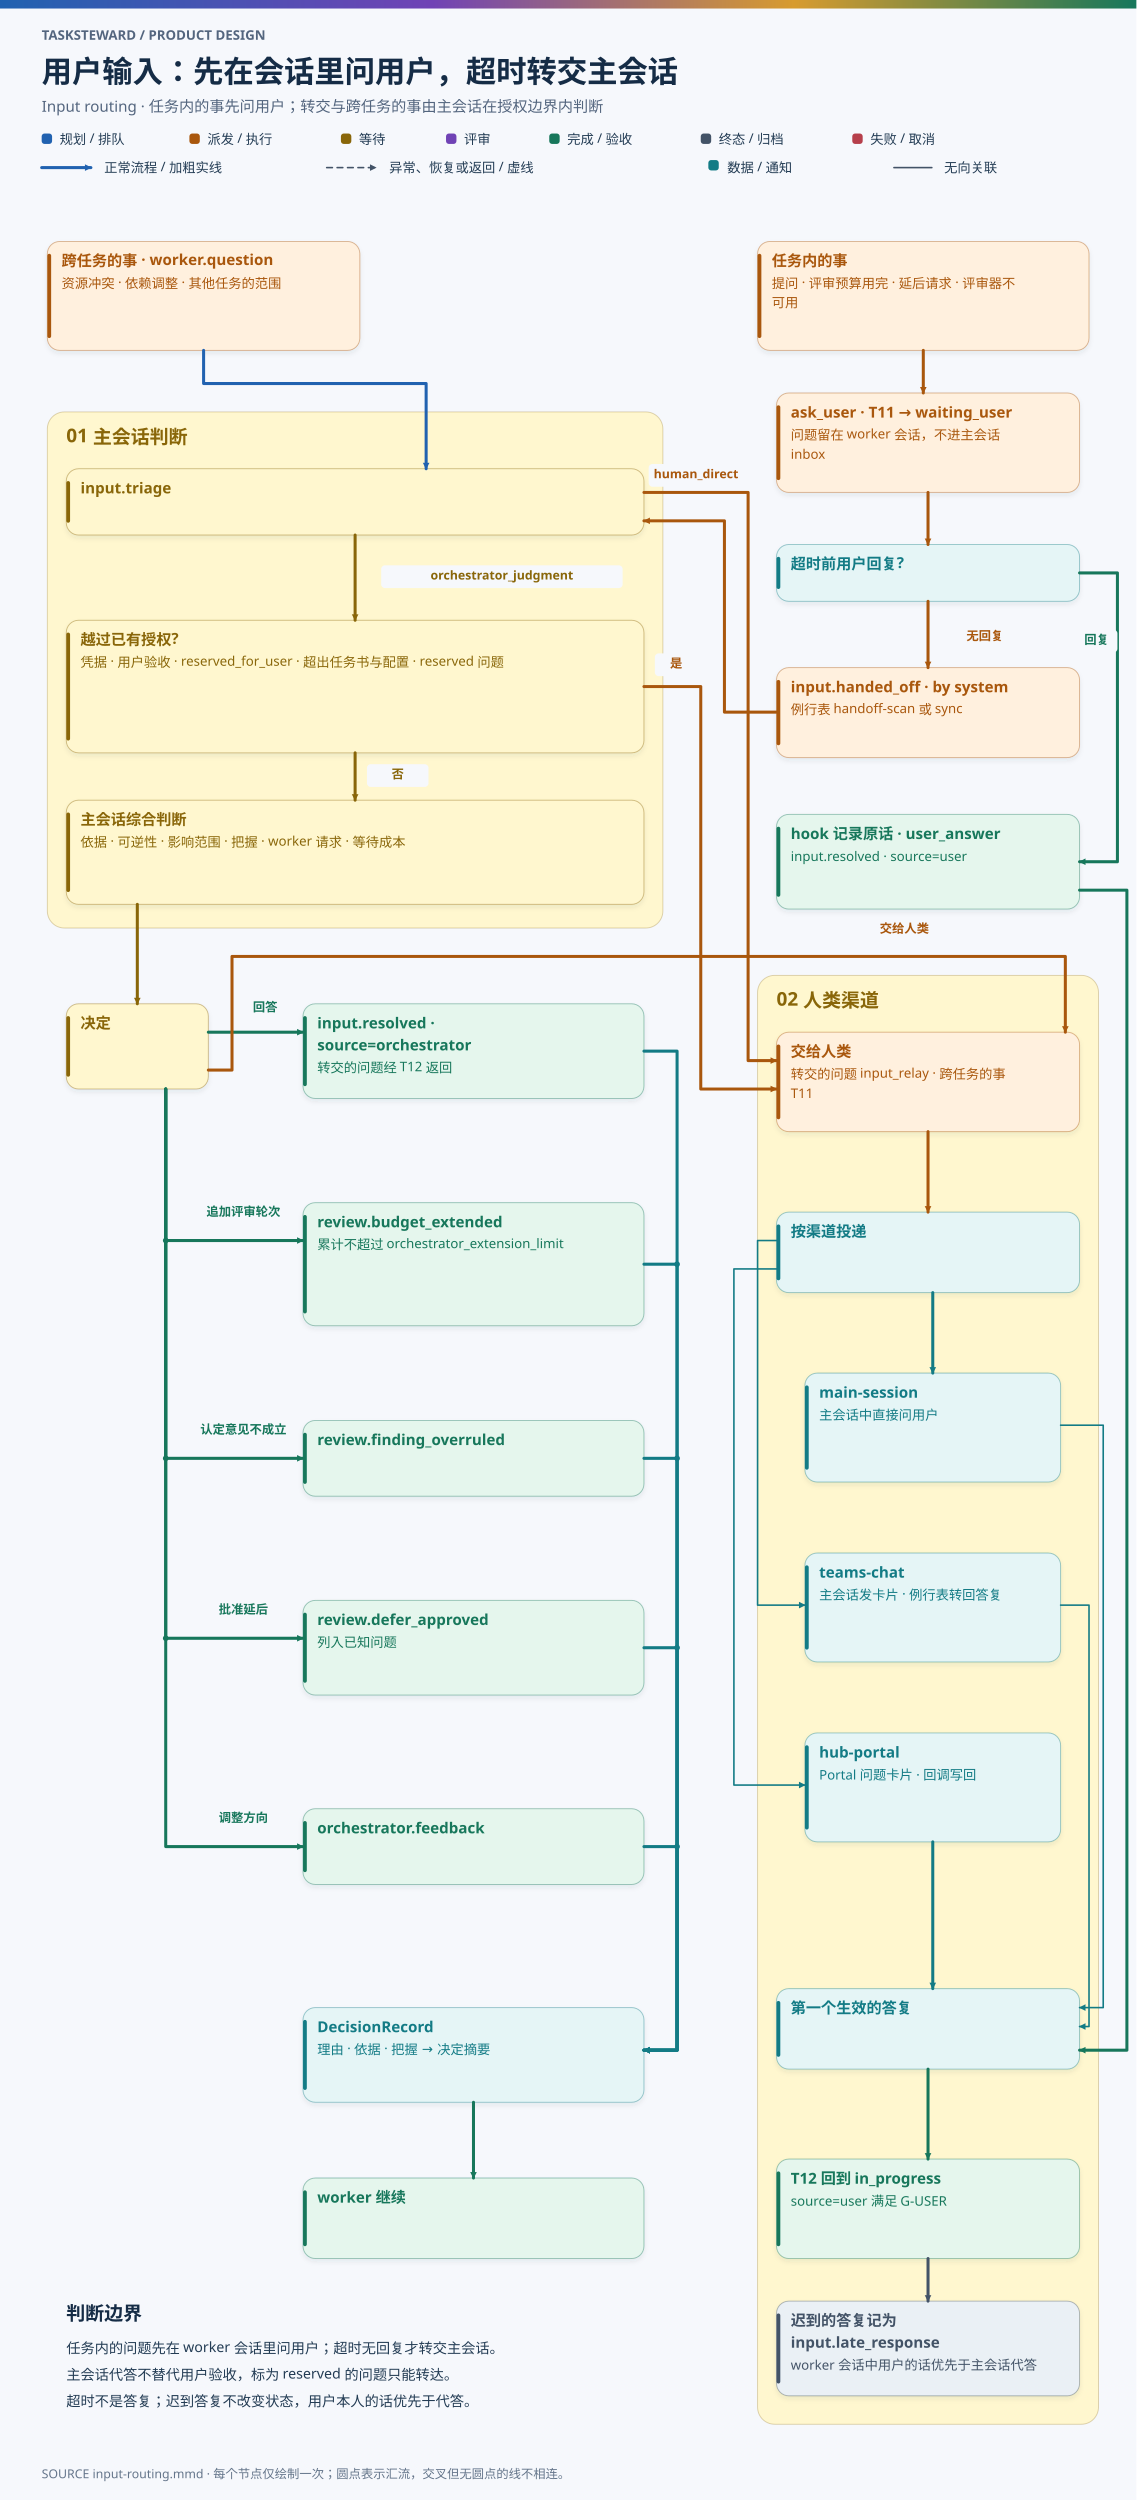
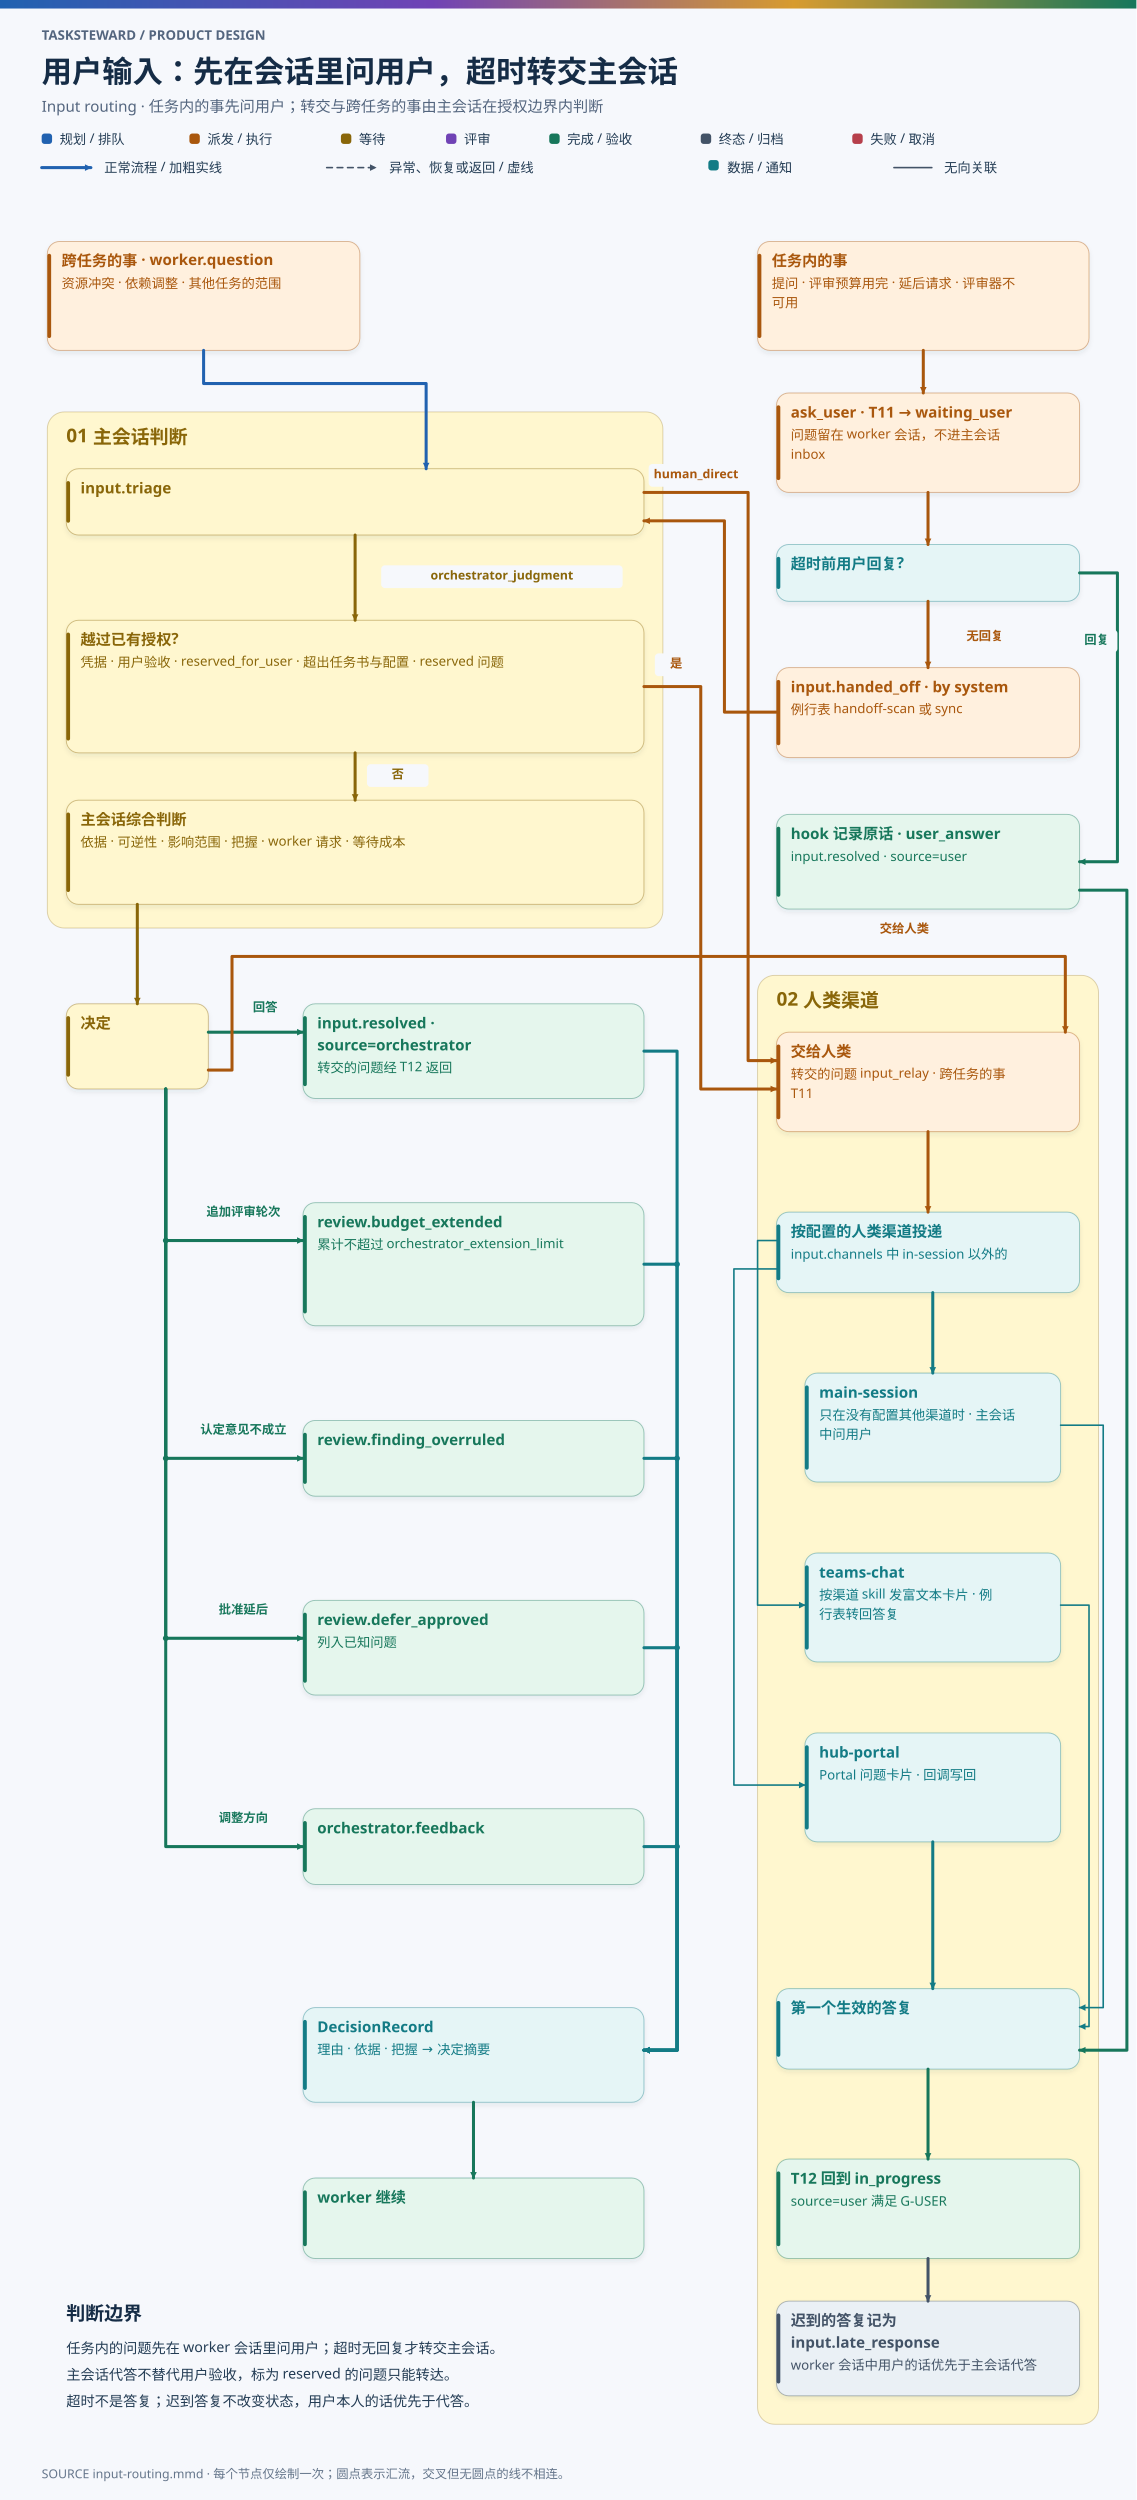
<svg xmlns="http://www.w3.org/2000/svg" width="1200" height="2640" viewBox="0 0 1200 2640" role="img" aria-labelledby="input-routing-title" font-family="Segoe UI, Microsoft YaHei, sans-serif">
  <defs>
    <linearGradient id="input-routing-header">
      <stop stop-color="#2162B0" />
      <stop offset=".38" stop-color="#7043B5" />
      <stop offset=".7" stop-color="#D79B2F" />
      <stop offset="1" stop-color="#17775B" />
    </linearGradient>
    <filter id="input-routing-shadow" x="-10%" y="-20%" width="120%" height="150%">
      <feDropShadow dx="0" dy="3" stdDeviation="3" flood-color="#19334F" flood-opacity=".08" />
    </filter>
    <marker id="input-routing-arrow-blue" viewBox="0 0 10 10" refX="9" refY="5" markerWidth="7" markerHeight="7" orient="auto-start-reverse" markerUnits="userSpaceOnUse">
      <path d="M 0 0 L 10 5 L 0 10 z" fill="#2162B0" />
    </marker>
    <marker id="input-routing-arrow-orange" viewBox="0 0 10 10" refX="9" refY="5" markerWidth="7" markerHeight="7" orient="auto-start-reverse" markerUnits="userSpaceOnUse">
      <path d="M 0 0 L 10 5 L 0 10 z" fill="#A9570D" />
    </marker>
    <marker id="input-routing-arrow-yellow" viewBox="0 0 10 10" refX="9" refY="5" markerWidth="7" markerHeight="7" orient="auto-start-reverse" markerUnits="userSpaceOnUse">
      <path d="M 0 0 L 10 5 L 0 10 z" fill="#896609" />
    </marker>
    <marker id="input-routing-arrow-purple" viewBox="0 0 10 10" refX="9" refY="5" markerWidth="7" markerHeight="7" orient="auto-start-reverse" markerUnits="userSpaceOnUse">
      <path d="M 0 0 L 10 5 L 0 10 z" fill="#7043B5" />
    </marker>
    <marker id="input-routing-arrow-green" viewBox="0 0 10 10" refX="9" refY="5" markerWidth="7" markerHeight="7" orient="auto-start-reverse" markerUnits="userSpaceOnUse">
      <path d="M 0 0 L 10 5 L 0 10 z" fill="#17775B" />
    </marker>
    <marker id="input-routing-arrow-slate" viewBox="0 0 10 10" refX="9" refY="5" markerWidth="7" markerHeight="7" orient="auto-start-reverse" markerUnits="userSpaceOnUse">
      <path d="M 0 0 L 10 5 L 0 10 z" fill="#435367" />
    </marker>
    <marker id="input-routing-arrow-red" viewBox="0 0 10 10" refX="9" refY="5" markerWidth="7" markerHeight="7" orient="auto-start-reverse" markerUnits="userSpaceOnUse">
      <path d="M 0 0 L 10 5 L 0 10 z" fill="#B63F4B" />
    </marker>
    <marker id="input-routing-arrow-teal" viewBox="0 0 10 10" refX="9" refY="5" markerWidth="7" markerHeight="7" orient="auto-start-reverse" markerUnits="userSpaceOnUse">
      <path d="M 0 0 L 10 5 L 0 10 z" fill="#137B85" />
    </marker>
  </defs>
  <rect x="0" y="0" width="1200" height="2640" rx="0" fill="#F6F8FC" stroke="none" />
  <rect x="0" y="0" width="1200" height="9" rx="0" fill="url(#input-routing-header)" stroke="none" />
  <text x="44" y="42" font-size="14" fill="#53657E" text-anchor="start" font-weight="600">TASKSTEWARD  /  PRODUCT DESIGN</text>
  <text x="44" y="87" font-size="32" fill="#152C46" text-anchor="start" font-weight="700">用户输入：先在会话里问用户，超时转交主会话</text>
  <text x="44" y="118" font-size="16" fill="#53657E" text-anchor="start" font-weight="400">Input routing  ·  任务内的事先问用户；转交与跨任务的事由主会话在授权边界内判断</text>
  <rect x="44" y="141" width="11" height="11" rx="3" fill="#2162B0" stroke="none" />
  <text x="63" y="152" font-size="14" fill="#233C54" text-anchor="start" font-weight="400">规划 / 排队</text>
  <rect x="200" y="141" width="11" height="11" rx="3" fill="#A9570D" stroke="none" />
  <text x="219" y="152" font-size="14" fill="#233C54" text-anchor="start" font-weight="400">派发 / 执行</text>
  <rect x="360" y="141" width="11" height="11" rx="3" fill="#896609" stroke="none" />
  <text x="379" y="152" font-size="14" fill="#233C54" text-anchor="start" font-weight="400">等待</text>
  <rect x="471" y="141" width="11" height="11" rx="3" fill="#7043B5" stroke="none" />
  <text x="490" y="152" font-size="14" fill="#233C54" text-anchor="start" font-weight="400">评审</text>
  <rect x="580" y="141" width="11" height="11" rx="3" fill="#17775B" stroke="none" />
  <text x="599" y="152" font-size="14" fill="#233C54" text-anchor="start" font-weight="400">完成 / 验收</text>
  <rect x="740" y="141" width="11" height="11" rx="3" fill="#435367" stroke="none" />
  <text x="759" y="152" font-size="14" fill="#233C54" text-anchor="start" font-weight="400">终态 / 归档</text>
  <rect x="900" y="141" width="11" height="11" rx="3" fill="#B63F4B" stroke="none" />
  <text x="919" y="152" font-size="14" fill="#233C54" text-anchor="start" font-weight="400">失败 / 取消</text>
  <path d="M 44,177 L 96,177" fill="none" stroke="#2162B0" stroke-width="3.2" stroke-linecap="round" stroke-linejoin="round" marker-end="url(#input-routing-arrow-blue)" />
  <text x="110" y="182" font-size="14" fill="#233C54" text-anchor="start" font-weight="400">正常流程 / 加粗实线</text>
  <path d="M 345,177 L 397,177" fill="none" stroke="#435367" stroke-width="1.7" stroke-linecap="round" stroke-linejoin="round" stroke-dasharray="6 5" marker-end="url(#input-routing-arrow-slate)" />
  <text x="411" y="182" font-size="14" fill="#233C54" text-anchor="start" font-weight="400">异常、恢复或返回 / 虚线</text>
  <rect x="748" y="169" width="11" height="11" rx="3" fill="#137B85" stroke="none" />
  <text x="768" y="182" font-size="14" fill="#233C54" text-anchor="start" font-weight="400">数据 / 通知</text>
  <path d="M 944,177 L 984,177" fill="none" stroke="#435367" stroke-width="1.7" stroke-linecap="round" stroke-linejoin="round" />
  <text x="997" y="182" font-size="14" fill="#233C54" text-anchor="start" font-weight="400">无向关联</text>
  <g data-node="Q2" data-box="50,255,330,115">
    <rect x="50" y="255" width="330" height="115" rx="13" fill="#FFF0DE" stroke="#A9570D" filter="url(#input-routing-shadow)" stroke-opacity=".40" />
    <rect x="50" y="268" width="4" height="89" rx="2" fill="#A9570D" stroke="none" />
    <text x="65" y="281" font-size="16" fill="#A9570D" text-anchor="start" font-weight="650">跨任务的事 · worker.question</text>
    <text x="65" y="304.2" font-size="14" fill="#A9570D" text-anchor="start" font-weight="400">资源冲突 · 依赖调整 · 其他任务的范围</text>
  </g>
  <g data-node="Q1" data-box="800,255,350,115">
    <rect x="800" y="255" width="350" height="115" rx="13" fill="#FFF0DE" stroke="#A9570D" filter="url(#input-routing-shadow)" stroke-opacity=".40" />
    <rect x="800" y="268" width="4" height="89" rx="2" fill="#A9570D" stroke="none" />
    <text x="815" y="281" font-size="16" fill="#A9570D" text-anchor="start" font-weight="650">任务内的事</text>
    <text x="815" y="304.2" font-size="14" fill="#A9570D" text-anchor="start" font-weight="400">提问 · 评审预算用完 · 延后请求 · 评审器不</text>
    <text x="815" y="324.5" font-size="14" fill="#A9570D" text-anchor="start" font-weight="400">可用</text>
  </g>
  <g data-node="ASK" data-box="820,415,320,105">
    <rect x="820" y="415" width="320" height="105" rx="13" fill="#FFF0DE" stroke="#A9570D" filter="url(#input-routing-shadow)" stroke-opacity=".40" />
    <rect x="820" y="428" width="4" height="79" rx="2" fill="#A9570D" stroke="none" />
    <text x="835" y="441" font-size="16" fill="#A9570D" text-anchor="start" font-weight="650">ask_user · T11 → waiting_user</text>
    <text x="835" y="464.2" font-size="14" fill="#A9570D" text-anchor="start" font-weight="400">问题留在 worker 会话，不进主会话</text>
    <text x="835" y="484.5" font-size="14" fill="#A9570D" text-anchor="start" font-weight="400">inbox</text>
  </g>
  <g data-node="U" data-box="820,575,320,60">
    <rect x="820" y="575" width="320" height="60" rx="13" fill="#E5F5F6" stroke="#137B85" filter="url(#input-routing-shadow)" stroke-opacity=".40" />
    <rect x="820" y="588" width="4" height="34" rx="2" fill="#137B85" stroke="none" />
    <text x="835" y="601" font-size="16" fill="#137B85" text-anchor="start" font-weight="650">超时前用户回复?</text>
  </g>
  <g data-node="HO" data-box="820,705,320,95">
    <rect x="820" y="705" width="320" height="95" rx="13" fill="#FFF0DE" stroke="#A9570D" filter="url(#input-routing-shadow)" stroke-opacity=".40" />
    <rect x="820" y="718" width="4" height="69" rx="2" fill="#A9570D" stroke="none" />
    <text x="835" y="731" font-size="16" fill="#A9570D" text-anchor="start" font-weight="650">input.handed_off · by system</text>
    <text x="835" y="754.2" font-size="14" fill="#A9570D" text-anchor="start" font-weight="400">例行表 handoff-scan 或 sync</text>
  </g>
  <g data-node="UA" data-box="820,860,320,100">
    <rect x="820" y="860" width="320" height="100" rx="13" fill="#E5F6ED" stroke="#17775B" filter="url(#input-routing-shadow)" stroke-opacity=".40" />
    <rect x="820" y="873" width="4" height="74" rx="2" fill="#17775B" stroke="none" />
    <text x="835" y="886" font-size="16" fill="#17775B" text-anchor="start" font-weight="650">hook 记录原话 · user_answer</text>
    <text x="835" y="909.2" font-size="14" fill="#17775B" text-anchor="start" font-weight="400">input.resolved · source=user</text>
  </g>
  <rect x="50" y="435" width="650" height="545" rx="18" fill="#FFF7CF" stroke="#896609" stroke-opacity=".28" />
  <text x="70" y="467" font-size="20" fill="#896609" text-anchor="start" font-weight="700">01  主会话判断</text>
  <g data-node="J" data-box="70,495,610,70">
    <rect x="70" y="495" width="610" height="70" rx="13" fill="#FFF7CF" stroke="#896609" filter="url(#input-routing-shadow)" stroke-opacity=".40" />
    <rect x="70" y="508" width="4" height="44" rx="2" fill="#896609" stroke="none" />
    <text x="85" y="521" font-size="16" fill="#896609" text-anchor="start" font-weight="650">input.triage</text>
  </g>
  <g data-node="A" data-box="70,655,610,140">
    <rect x="70" y="655" width="610" height="140" rx="13" fill="#FFF7CF" stroke="#896609" filter="url(#input-routing-shadow)" stroke-opacity=".40" />
    <rect x="70" y="668" width="4" height="114" rx="2" fill="#896609" stroke="none" />
    <text x="85" y="681" font-size="16" fill="#896609" text-anchor="start" font-weight="650">越过已有授权?</text>
    <text x="85" y="704.2" font-size="14" fill="#896609" text-anchor="start" font-weight="400">凭据 · 用户验收 · reserved_for_user · 超出任务书与配置 · reserved 问题</text>
  </g>
  <g data-node="F" data-box="70,845,610,110">
    <rect x="70" y="845" width="610" height="110" rx="13" fill="#FFF7CF" stroke="#896609" filter="url(#input-routing-shadow)" stroke-opacity=".40" />
    <rect x="70" y="858" width="4" height="84" rx="2" fill="#896609" stroke="none" />
    <text x="85" y="871" font-size="16" fill="#896609" text-anchor="start" font-weight="650">主会话综合判断</text>
    <text x="85" y="894.2" font-size="14" fill="#896609" text-anchor="start" font-weight="400">依据 · 可逆性 · 影响范围 · 把握 · worker 请求 · 等待成本</text>
  </g>
  <g data-node="D" data-box="70,1060,150,90">
    <rect x="70" y="1060" width="150" height="90" rx="13" fill="#FFF7CF" stroke="#896609" filter="url(#input-routing-shadow)" stroke-opacity=".40" />
    <rect x="70" y="1073" width="4" height="64" rx="2" fill="#896609" stroke="none" />
    <text x="85" y="1086" font-size="16" fill="#896609" text-anchor="start" font-weight="650">决定</text>
  </g>
  <g data-node="R1" data-box="320,1060,360,100">
    <rect x="320" y="1060" width="360" height="100" rx="13" fill="#E5F6ED" stroke="#17775B" filter="url(#input-routing-shadow)" stroke-opacity=".40" />
    <rect x="320" y="1073" width="4" height="74" rx="2" fill="#17775B" stroke="none" />
    <text x="335" y="1086" font-size="16" fill="#17775B" text-anchor="start" font-weight="650">input.resolved ·</text>
    <text x="335" y="1109.2" font-size="16" fill="#17775B" text-anchor="start" font-weight="650">source=orchestrator</text>
    <text x="335" y="1132.4" font-size="14" fill="#17775B" text-anchor="start" font-weight="400">转交的问题经 T12 返回</text>
  </g>
  <g data-node="R2" data-box="320,1270,360,130">
    <rect x="320" y="1270" width="360" height="130" rx="13" fill="#E5F6ED" stroke="#17775B" filter="url(#input-routing-shadow)" stroke-opacity=".40" />
    <rect x="320" y="1283" width="4" height="104" rx="2" fill="#17775B" stroke="none" />
    <text x="335" y="1296" font-size="16" fill="#17775B" text-anchor="start" font-weight="650">review.budget_extended</text>
    <text x="335" y="1319.2" font-size="14" fill="#17775B" text-anchor="start" font-weight="400">累计不超过 orchestrator_extension_limit</text>
  </g>
  <g data-node="R3" data-box="320,1500,360,80">
    <rect x="320" y="1500" width="360" height="80" rx="13" fill="#E5F6ED" stroke="#17775B" filter="url(#input-routing-shadow)" stroke-opacity=".40" />
    <rect x="320" y="1513" width="4" height="54" rx="2" fill="#17775B" stroke="none" />
    <text x="335" y="1526" font-size="16" fill="#17775B" text-anchor="start" font-weight="650">review.finding_overruled</text>
  </g>
  <g data-node="R4" data-box="320,1690,360,100">
    <rect x="320" y="1690" width="360" height="100" rx="13" fill="#E5F6ED" stroke="#17775B" filter="url(#input-routing-shadow)" stroke-opacity=".40" />
    <rect x="320" y="1703" width="4" height="74" rx="2" fill="#17775B" stroke="none" />
    <text x="335" y="1716" font-size="16" fill="#17775B" text-anchor="start" font-weight="650">review.defer_approved</text>
    <text x="335" y="1739.2" font-size="14" fill="#17775B" text-anchor="start" font-weight="400">列入已知问题</text>
  </g>
  <g data-node="R5" data-box="320,1910,360,80">
    <rect x="320" y="1910" width="360" height="80" rx="13" fill="#E5F6ED" stroke="#17775B" filter="url(#input-routing-shadow)" stroke-opacity=".40" />
    <rect x="320" y="1923" width="4" height="54" rx="2" fill="#17775B" stroke="none" />
    <text x="335" y="1936" font-size="16" fill="#17775B" text-anchor="start" font-weight="650">orchestrator.feedback</text>
  </g>
  <g data-node="DR" data-box="320,2120,360,100">
    <rect x="320" y="2120" width="360" height="100" rx="13" fill="#E5F5F6" stroke="#137B85" filter="url(#input-routing-shadow)" stroke-opacity=".40" />
    <rect x="320" y="2133" width="4" height="74" rx="2" fill="#137B85" stroke="none" />
    <text x="335" y="2146" font-size="16" fill="#137B85" text-anchor="start" font-weight="650">DecisionRecord</text>
    <text x="335" y="2169.2" font-size="14" fill="#137B85" text-anchor="start" font-weight="400">理由 · 依据 · 把握 → 决定摘要</text>
  </g>
  <g data-node="W1" data-box="320,2300,360,85">
    <rect x="320" y="2300" width="360" height="85" rx="13" fill="#E5F6ED" stroke="#17775B" filter="url(#input-routing-shadow)" stroke-opacity=".40" />
    <rect x="320" y="2313" width="4" height="59" rx="2" fill="#17775B" stroke="none" />
    <text x="335" y="2326" font-size="16" fill="#17775B" text-anchor="start" font-weight="650">worker 继续</text>
  </g>
  <rect x="800" y="1030" width="360" height="1530" rx="18" fill="#FFF7CF" stroke="#896609" stroke-opacity=".28" />
  <text x="820" y="1062" font-size="20" fill="#896609" text-anchor="start" font-weight="700">02  人类渠道</text>
  <g data-node="ESC" data-box="820,1090,320,105">
    <rect x="820" y="1090" width="320" height="105" rx="13" fill="#FFF0DE" stroke="#A9570D" filter="url(#input-routing-shadow)" stroke-opacity=".40" />
    <rect x="820" y="1103" width="4" height="79" rx="2" fill="#A9570D" stroke="none" />
    <text x="835" y="1116" font-size="16" fill="#A9570D" text-anchor="start" font-weight="650">交给人类</text>
    <text x="835" y="1139.2" font-size="14" fill="#A9570D" text-anchor="start" font-weight="400">转交的问题 input_relay · 跨任务的事</text>
    <text x="835" y="1159.5" font-size="14" fill="#A9570D" text-anchor="start" font-weight="400">T11</text>
  </g>
  <g data-node="CH" data-box="820,1280,320,85">
    <rect x="820" y="1280" width="320" height="85" rx="13" fill="#E5F5F6" stroke="#137B85" filter="url(#input-routing-shadow)" stroke-opacity=".40" />
    <rect x="820" y="1293" width="4" height="59" rx="2" fill="#137B85" stroke="none" />
-     <text x="835" y="1306" font-size="16" fill="#137B85" text-anchor="start" font-weight="650">按渠道投递</text>
+     <text x="835" y="1306" font-size="16" fill="#137B85" text-anchor="start" font-weight="650">按配置的人类渠道投递</text>
+     <text x="835" y="1329.2" font-size="14" fill="#137B85" text-anchor="start" font-weight="400">input.channels 中 in-session 以外的</text>
  </g>
  <g data-node="S1" data-box="850,1450,270,115">
    <rect x="850" y="1450" width="270" height="115" rx="13" fill="#E5F5F6" stroke="#137B85" filter="url(#input-routing-shadow)" stroke-opacity=".40" />
    <rect x="850" y="1463" width="4" height="89" rx="2" fill="#137B85" stroke="none" />
    <text x="865" y="1476" font-size="16" fill="#137B85" text-anchor="start" font-weight="650">main-session</text>
-     <text x="865" y="1499.2" font-size="14" fill="#137B85" text-anchor="start" font-weight="400">主会话中直接问用户</text>
+     <text x="865" y="1499.2" font-size="14" fill="#137B85" text-anchor="start" font-weight="400">只在没有配置其他渠道时 · 主会话</text>
+     <text x="865" y="1519.5" font-size="14" fill="#137B85" text-anchor="start" font-weight="400">中问用户</text>
  </g>
  <g data-node="S2" data-box="850,1640,270,115">
    <rect x="850" y="1640" width="270" height="115" rx="13" fill="#E5F5F6" stroke="#137B85" filter="url(#input-routing-shadow)" stroke-opacity=".40" />
    <rect x="850" y="1653" width="4" height="89" rx="2" fill="#137B85" stroke="none" />
    <text x="865" y="1666" font-size="16" fill="#137B85" text-anchor="start" font-weight="650">teams-chat</text>
-     <text x="865" y="1689.2" font-size="14" fill="#137B85" text-anchor="start" font-weight="400">主会话发卡片 · 例行表转回答复</text>
+     <text x="865" y="1689.2" font-size="14" fill="#137B85" text-anchor="start" font-weight="400">按渠道 skill 发富文本卡片 · 例</text>
+     <text x="865" y="1709.5" font-size="14" fill="#137B85" text-anchor="start" font-weight="400">行表转回答复</text>
  </g>
  <g data-node="S3" data-box="850,1830,270,115">
    <rect x="850" y="1830" width="270" height="115" rx="13" fill="#E5F5F6" stroke="#137B85" filter="url(#input-routing-shadow)" stroke-opacity=".40" />
    <rect x="850" y="1843" width="4" height="89" rx="2" fill="#137B85" stroke="none" />
    <text x="865" y="1856" font-size="16" fill="#137B85" text-anchor="start" font-weight="650">hub-portal</text>
    <text x="865" y="1879.2" font-size="14" fill="#137B85" text-anchor="start" font-weight="400">Portal 问题卡片 · 回调写回</text>
  </g>
  <g data-node="V" data-box="820,2100,320,85">
    <rect x="820" y="2100" width="320" height="85" rx="13" fill="#E5F5F6" stroke="#137B85" filter="url(#input-routing-shadow)" stroke-opacity=".40" />
    <rect x="820" y="2113" width="4" height="59" rx="2" fill="#137B85" stroke="none" />
    <text x="835" y="2126" font-size="16" fill="#137B85" text-anchor="start" font-weight="650">第一个生效的答复</text>
  </g>
  <g data-node="RR" data-box="820,2280,320,105">
    <rect x="820" y="2280" width="320" height="105" rx="13" fill="#E5F6ED" stroke="#17775B" filter="url(#input-routing-shadow)" stroke-opacity=".40" />
    <rect x="820" y="2293" width="4" height="79" rx="2" fill="#17775B" stroke="none" />
    <text x="835" y="2306" font-size="16" fill="#17775B" text-anchor="start" font-weight="650">T12 回到 in_progress</text>
    <text x="835" y="2329.2" font-size="14" fill="#17775B" text-anchor="start" font-weight="400">source=user 满足 G-USER</text>
  </g>
  <g data-node="C" data-box="820,2430,320,100">
    <rect x="820" y="2430" width="320" height="100" rx="13" fill="#EAF0F5" stroke="#435367" filter="url(#input-routing-shadow)" stroke-opacity=".40" />
    <rect x="820" y="2443" width="4" height="74" rx="2" fill="#435367" stroke="none" />
    <text x="835" y="2456" font-size="16" fill="#435367" text-anchor="start" font-weight="650">迟到的答复记为</text>
    <text x="835" y="2479.2" font-size="16" fill="#435367" text-anchor="start" font-weight="650">input.late_response</text>
    <text x="835" y="2502.4" font-size="14" fill="#435367" text-anchor="start" font-weight="400">worker 会话中用户的话优先于主会话代答</text>
  </g>
  <g data-label-ref="input-routing-label-0" data-edge="0" data-source="Q1" data-target="ASK">
    <path d="M 975,370 L 975,415" fill="none" stroke="#A9570D" stroke-width="3.2" stroke-linecap="round" stroke-linejoin="round" marker-end="url(#input-routing-arrow-orange)" />
  </g>
  <g data-label-ref="input-routing-label-1" data-edge="1" data-source="Q2" data-target="J">
    <path d="M 215,370 L 215,405 L 450,405 L 450,495" fill="none" stroke="#2162B0" stroke-width="3.2" stroke-linecap="round" stroke-linejoin="round" marker-end="url(#input-routing-arrow-blue)" />
  </g>
  <g data-label-ref="input-routing-label-2" data-edge="2" data-source="ASK" data-target="U">
    <path d="M 980,520 L 980,575" fill="none" stroke="#A9570D" stroke-width="3.2" stroke-linecap="round" stroke-linejoin="round" marker-end="url(#input-routing-arrow-orange)" />
  </g>
  <g data-label-ref="input-routing-label-3" data-edge="3" data-source="U" data-target="UA">
    <path d="M 1140,605 L 1180,605 L 1180,910 L 1140,910" fill="none" stroke="#17775B" stroke-width="3.2" stroke-linecap="round" stroke-linejoin="round" marker-end="url(#input-routing-arrow-green)" />
  </g>
  <g data-label-ref="input-routing-label-4" data-edge="4" data-source="U" data-target="HO">
    <path d="M 980,635 L 980,705" fill="none" stroke="#A9570D" stroke-width="3.2" stroke-linecap="round" stroke-linejoin="round" marker-end="url(#input-routing-arrow-orange)" />
  </g>
  <g data-label-ref="input-routing-label-5" data-edge="5" data-source="HO" data-target="J">
    <path d="M 820,752 L 765,752 L 765,550 L 680,550" fill="none" stroke="#A9570D" stroke-width="3.2" stroke-linecap="round" stroke-linejoin="round" marker-end="url(#input-routing-arrow-orange)" />
  </g>
  <g data-label-ref="input-routing-label-6" data-edge="6" data-source="J" data-target="ESC">
    <path d="M 680,520 L 790,520 L 790,1120 L 820,1120" fill="none" stroke="#A9570D" stroke-width="3.2" stroke-linecap="round" stroke-linejoin="round" marker-end="url(#input-routing-arrow-orange)" />
  </g>
  <g data-label-ref="input-routing-label-7" data-edge="7" data-source="J" data-target="A">
    <path d="M 375.0,565 L 375.0,655" fill="none" stroke="#896609" stroke-width="3.2" stroke-linecap="round" stroke-linejoin="round" marker-end="url(#input-routing-arrow-yellow)" />
  </g>
  <g data-label-ref="input-routing-label-8" data-edge="8" data-source="A" data-target="ESC">
    <path d="M 680,725 L 740,725 L 740,1150 L 820,1150" fill="none" stroke="#A9570D" stroke-width="3.2" stroke-linecap="round" stroke-linejoin="round" marker-end="url(#input-routing-arrow-orange)" />
  </g>
  <g data-label-ref="input-routing-label-9" data-edge="9" data-source="A" data-target="F">
    <path d="M 375.0,795 L 375.0,845" fill="none" stroke="#896609" stroke-width="3.2" stroke-linecap="round" stroke-linejoin="round" marker-end="url(#input-routing-arrow-yellow)" />
  </g>
  <g data-label-ref="input-routing-label-10" data-edge="10" data-source="F" data-target="D">
    <path d="M 145,955 L 145,1060" fill="none" stroke="#896609" stroke-width="3.2" stroke-linecap="round" stroke-linejoin="round" marker-end="url(#input-routing-arrow-yellow)" />
  </g>
  <g data-label-ref="input-routing-label-11" data-edge="11" data-source="D" data-target="R1">
    <path d="M 220,1090 L 320,1090" fill="none" stroke="#17775B" stroke-width="3.2" stroke-linecap="round" stroke-linejoin="round" marker-end="url(#input-routing-arrow-green)" />
  </g>
  <g data-label-ref="input-routing-label-12" data-edge="12" data-source="D" data-target="R2">
    <path d="M 175,1150 L 175,1310 L 320,1310" fill="none" stroke="#17775B" stroke-width="3.2" stroke-linecap="round" stroke-linejoin="round" marker-end="url(#input-routing-arrow-green)" />
  </g>
  <g data-label-ref="input-routing-label-13" data-edge="13" data-source="D" data-target="R3">
    <path d="M 175,1150 L 175,1540 L 320,1540" fill="none" stroke="#17775B" stroke-width="3.2" stroke-linecap="round" stroke-linejoin="round" marker-end="url(#input-routing-arrow-green)" />
  </g>
  <g data-label-ref="input-routing-label-14" data-edge="14" data-source="D" data-target="R4">
    <path d="M 175,1150 L 175,1730 L 320,1730" fill="none" stroke="#17775B" stroke-width="3.2" stroke-linecap="round" stroke-linejoin="round" marker-end="url(#input-routing-arrow-green)" />
  </g>
  <g data-label-ref="input-routing-label-15" data-edge="15" data-source="D" data-target="R5">
    <path d="M 175,1150 L 175,1950 L 320,1950" fill="none" stroke="#17775B" stroke-width="3.2" stroke-linecap="round" stroke-linejoin="round" marker-end="url(#input-routing-arrow-green)" />
  </g>
  <g data-label-ref="input-routing-label-16" data-edge="16" data-source="D" data-target="ESC">
    <path d="M 220,1130 L 245,1130 L 245,1010 L 1125,1010 L 1125,1090" fill="none" stroke="#A9570D" stroke-width="3.2" stroke-linecap="round" stroke-linejoin="round" marker-end="url(#input-routing-arrow-orange)" />
  </g>
  <g data-label-ref="input-routing-label-17" data-edge="17" data-source="R1" data-target="DR">
    <path d="M 680,1110 L 715,1110 L 715,2165 L 680,2165" fill="none" stroke="#137B85" stroke-width="3.2" stroke-linecap="round" stroke-linejoin="round" marker-end="url(#input-routing-arrow-teal)" />
  </g>
  <g data-label-ref="input-routing-label-18" data-edge="18" data-source="R2" data-target="DR">
    <path d="M 680,1335 L 715,1335 L 715,2165 L 680,2165" fill="none" stroke="#137B85" stroke-width="3.2" stroke-linecap="round" stroke-linejoin="round" marker-end="url(#input-routing-arrow-teal)" />
  </g>
  <g data-label-ref="input-routing-label-19" data-edge="19" data-source="R3" data-target="DR">
    <path d="M 680,1540 L 715,1540 L 715,2165 L 680,2165" fill="none" stroke="#137B85" stroke-width="3.2" stroke-linecap="round" stroke-linejoin="round" marker-end="url(#input-routing-arrow-teal)" />
  </g>
  <g data-label-ref="input-routing-label-20" data-edge="20" data-source="R4" data-target="DR">
    <path d="M 680,1740 L 715,1740 L 715,2165 L 680,2165" fill="none" stroke="#137B85" stroke-width="3.2" stroke-linecap="round" stroke-linejoin="round" marker-end="url(#input-routing-arrow-teal)" />
  </g>
  <g data-label-ref="input-routing-label-21" data-edge="21" data-source="R5" data-target="DR">
    <path d="M 680,1950 L 715,1950 L 715,2165 L 680,2165" fill="none" stroke="#137B85" stroke-width="3.2" stroke-linecap="round" stroke-linejoin="round" marker-end="url(#input-routing-arrow-teal)" />
  </g>
  <circle cx="175" cy="1310" r="3" fill="#17775B" />
  <circle cx="175" cy="1540" r="3" fill="#17775B" />
  <circle cx="175" cy="1730" r="3" fill="#17775B" />
  <circle cx="715" cy="1335" r="3" fill="#137B85" />
  <circle cx="715" cy="1540" r="3" fill="#137B85" />
  <circle cx="715" cy="1740" r="3" fill="#137B85" />
  <circle cx="715" cy="1950" r="3" fill="#137B85" />
  <g data-label-ref="input-routing-label-22" data-edge="22" data-source="DR" data-target="W1">
    <path d="M 500.0,2220 L 500.0,2300" fill="none" stroke="#17775B" stroke-width="3.2" stroke-linecap="round" stroke-linejoin="round" marker-end="url(#input-routing-arrow-green)" />
  </g>
  <g data-label-ref="input-routing-label-23" data-edge="23" data-source="ESC" data-target="CH">
    <path d="M 980.0,1195 L 980.0,1280" fill="none" stroke="#A9570D" stroke-width="3.2" stroke-linecap="round" stroke-linejoin="round" marker-end="url(#input-routing-arrow-orange)" />
  </g>
  <g data-label-ref="input-routing-label-24" data-edge="24" data-source="CH" data-target="S1">
    <path d="M 985,1365 L 985,1450" fill="none" stroke="#137B85" stroke-width="3.2" stroke-linecap="round" stroke-linejoin="round" marker-end="url(#input-routing-arrow-teal)" />
  </g>
  <g data-label-ref="input-routing-label-25" data-edge="25" data-source="CH" data-target="S2">
    <path d="M 820,1310 L 800,1310 L 800,1695 L 850,1695" fill="none" stroke="#137B85" stroke-width="1.7" stroke-linecap="round" stroke-linejoin="round" marker-end="url(#input-routing-arrow-teal)" />
  </g>
  <g data-label-ref="input-routing-label-26" data-edge="26" data-source="CH" data-target="S3">
    <path d="M 820,1340 L 775,1340 L 775,1885 L 850,1885" fill="none" stroke="#137B85" stroke-width="1.7" stroke-linecap="round" stroke-linejoin="round" marker-end="url(#input-routing-arrow-teal)" />
  </g>
  <g data-label-ref="input-routing-label-27" data-edge="27" data-source="S1" data-target="V">
    <path d="M 1120,1505 L 1165,1505 L 1165,2120 L 1140,2120" fill="none" stroke="#137B85" stroke-width="1.7" stroke-linecap="round" stroke-linejoin="round" marker-end="url(#input-routing-arrow-teal)" />
  </g>
  <g data-label-ref="input-routing-label-28" data-edge="28" data-source="S2" data-target="V">
    <path d="M 1120,1695 L 1150,1695 L 1150,2140 L 1140,2140" fill="none" stroke="#137B85" stroke-width="1.7" stroke-linecap="round" stroke-linejoin="round" marker-end="url(#input-routing-arrow-teal)" />
  </g>
  <g data-label-ref="input-routing-label-29" data-edge="29" data-source="S3" data-target="V">
    <path d="M 985,1945 L 985,2100" fill="none" stroke="#137B85" stroke-width="3.2" stroke-linecap="round" stroke-linejoin="round" marker-end="url(#input-routing-arrow-teal)" />
  </g>
  <g data-label-ref="input-routing-label-30" data-edge="30" data-source="UA" data-target="V">
    <path d="M 1140,940 L 1190,940 L 1190,2165 L 1140,2165" fill="none" stroke="#17775B" stroke-width="3.2" stroke-linecap="round" stroke-linejoin="round" marker-end="url(#input-routing-arrow-green)" />
  </g>
  <g data-label-ref="input-routing-label-31" data-edge="31" data-source="V" data-target="RR">
    <path d="M 980.0,2185 L 980.0,2280" fill="none" stroke="#17775B" stroke-width="3.2" stroke-linecap="round" stroke-linejoin="round" marker-end="url(#input-routing-arrow-green)" />
  </g>
  <g data-label-ref="input-routing-label-32" data-edge="32" data-source="RR" data-target="C">
    <path d="M 980.0,2385 L 980.0,2430" fill="none" stroke="#435367" stroke-width="3.2" stroke-linecap="round" stroke-linejoin="round" marker-end="url(#input-routing-arrow-slate)" />
  </g>
  <text x="70" y="2450" font-size="20" fill="#152C46" text-anchor="start" font-weight="700">判断边界</text>
  <text x="70" y="2485" font-size="15" fill="#233C54" text-anchor="start" font-weight="400">任务内的问题先在 worker 会话里问用户；超时无回复才转交主会话。</text>
  <text x="70" y="2513" font-size="15" fill="#233C54" text-anchor="start" font-weight="400">主会话代答不替代用户验收，标为 reserved 的问题只能转达。</text>
  <text x="70" y="2541" font-size="15" fill="#233C54" text-anchor="start" font-weight="400">超时不是答复；迟到答复不改变状态，用户本人的话优先于代答。</text>
  <g id="input-routing-label-0" />
  <g id="input-routing-label-1" />
  <g id="input-routing-label-2" />
  <g id="input-routing-label-3">
    <g data-label-box="1136.0,665,44,24">
      <rect x="1136.0" y="665" width="44" height="24" rx="4" fill="#F6F8FC" />
      <text x="1158" y="680" font-size="13" fill="#17775B" text-anchor="middle" font-weight="600">回复</text>
    </g>
  </g>
  <g id="input-routing-label-4">
    <g data-label-box="1003.0,661,74,24">
      <rect x="1003.0" y="661" width="74" height="24" rx="4" fill="#F6F8FC" />
      <text x="1040" y="676" font-size="13" fill="#A9570D" text-anchor="middle" font-weight="600">无回复</text>
    </g>
  </g>
  <g id="input-routing-label-5" />
  <g id="input-routing-label-6">
    <g data-label-box="685.0,490,100,24">
      <rect x="685.0" y="490" width="100" height="24" rx="4" fill="#F6F8FC" />
      <text x="735" y="505" font-size="13" fill="#A9570D" text-anchor="middle" font-weight="600">human_direct</text>
    </g>
  </g>
  <g id="input-routing-label-7">
    <g data-label-box="402.5,597,255,24">
      <rect x="402.5" y="597" width="255" height="24" rx="4" fill="#F6F8FC" />
      <text x="530" y="612" font-size="13" fill="#896609" text-anchor="middle" font-weight="600">orchestrator_judgment</text>
    </g>
  </g>
  <g id="input-routing-label-8">
    <g data-label-box="691.5,690,45,24">
      <rect x="691.5" y="690" width="45" height="24" rx="4" fill="#F6F8FC" />
      <text x="714" y="705" font-size="13" fill="#A9570D" text-anchor="middle" font-weight="600">是</text>
    </g>
  </g>
  <g id="input-routing-label-9">
    <g data-label-box="387.5,807,65,24">
      <rect x="387.5" y="807" width="65" height="24" rx="4" fill="#F6F8FC" />
      <text x="420" y="822" font-size="13" fill="#896609" text-anchor="middle" font-weight="600">否</text>
    </g>
  </g>
  <g id="input-routing-label-10" />
  <g id="input-routing-label-11">
    <g data-label-box="250.0,1053,60,24">
      <rect x="250.0" y="1053" width="60" height="24" rx="4" fill="#F6F8FC" />
      <text x="280" y="1068" font-size="13" fill="#17775B" text-anchor="middle" font-weight="600">回答</text>
    </g>
  </g>
  <g id="input-routing-label-12">
    <g data-label-box="202.0,1269,110,24">
      <rect x="202.0" y="1269" width="110" height="24" rx="4" fill="#F6F8FC" />
      <text x="257" y="1284" font-size="13" fill="#17775B" text-anchor="middle" font-weight="600">追加评审轮次</text>
    </g>
  </g>
  <g id="input-routing-label-13">
    <g data-label-box="202.0,1499,110,24">
      <rect x="202.0" y="1499" width="110" height="24" rx="4" fill="#F6F8FC" />
      <text x="257" y="1514" font-size="13" fill="#17775B" text-anchor="middle" font-weight="600">认定意见不成立</text>
    </g>
  </g>
  <g id="input-routing-label-14">
    <g data-label-box="202.0,1689,110,24">
      <rect x="202.0" y="1689" width="110" height="24" rx="4" fill="#F6F8FC" />
      <text x="257" y="1704" font-size="13" fill="#17775B" text-anchor="middle" font-weight="600">批准延后</text>
    </g>
  </g>
  <g id="input-routing-label-15">
    <g data-label-box="202.0,1909,110,24">
      <rect x="202.0" y="1909" width="110" height="24" rx="4" fill="#F6F8FC" />
      <text x="257" y="1924" font-size="13" fill="#17775B" text-anchor="middle" font-weight="600">调整方向</text>
    </g>
  </g>
  <g id="input-routing-label-16">
    <g data-label-box="880.0,970,150,24">
      <rect x="880.0" y="970" width="150" height="24" rx="4" fill="#F6F8FC" />
      <text x="955" y="985" font-size="13" fill="#A9570D" text-anchor="middle" font-weight="600">交给人类</text>
    </g>
  </g>
  <g id="input-routing-label-17" />
  <g id="input-routing-label-18" />
  <g id="input-routing-label-19" />
  <g id="input-routing-label-20" />
  <g id="input-routing-label-21" />
  <g id="input-routing-label-22" />
  <g id="input-routing-label-23" />
  <g id="input-routing-label-24" />
  <g id="input-routing-label-25" />
  <g id="input-routing-label-26" />
  <g id="input-routing-label-27" />
  <g id="input-routing-label-28" />
  <g id="input-routing-label-29" />
  <g id="input-routing-label-30" />
  <g id="input-routing-label-31" />
  <g id="input-routing-label-32" />
  <text x="44" y="2617" font-size="13" fill="#64758A" text-anchor="start" font-weight="400">SOURCE  input-routing.mmd   ·   每个节点仅绘制一次；圆点表示汇流，交叉但无圆点的线不相连。</text>
</svg>
